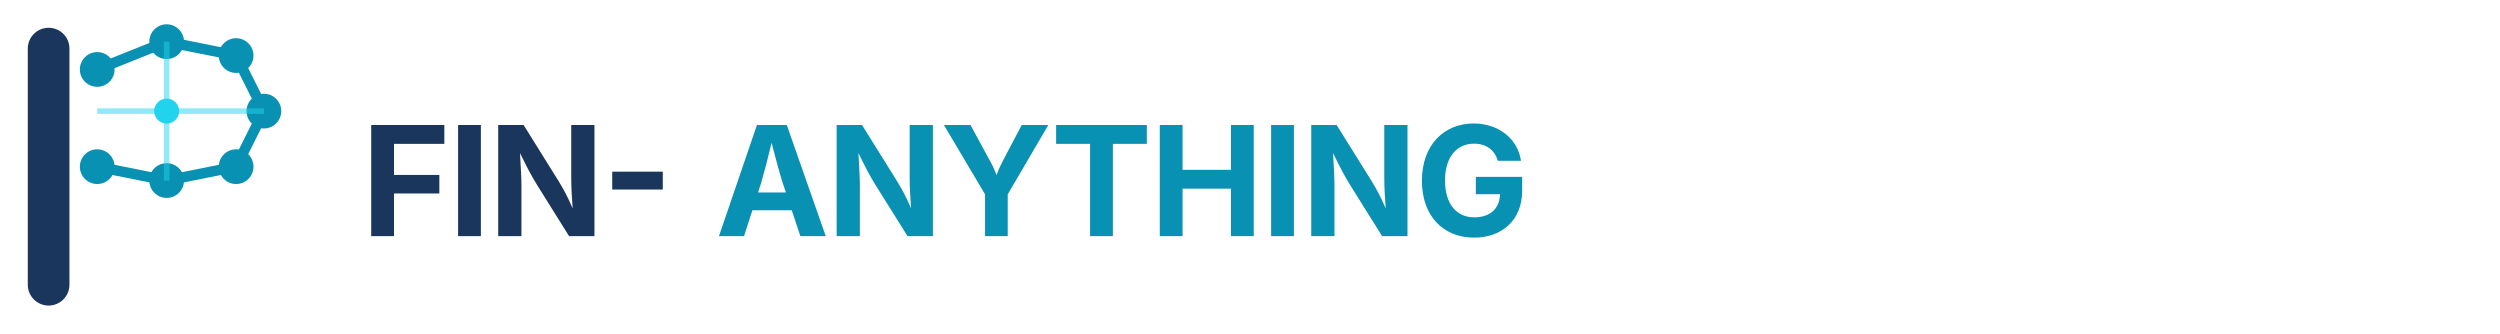
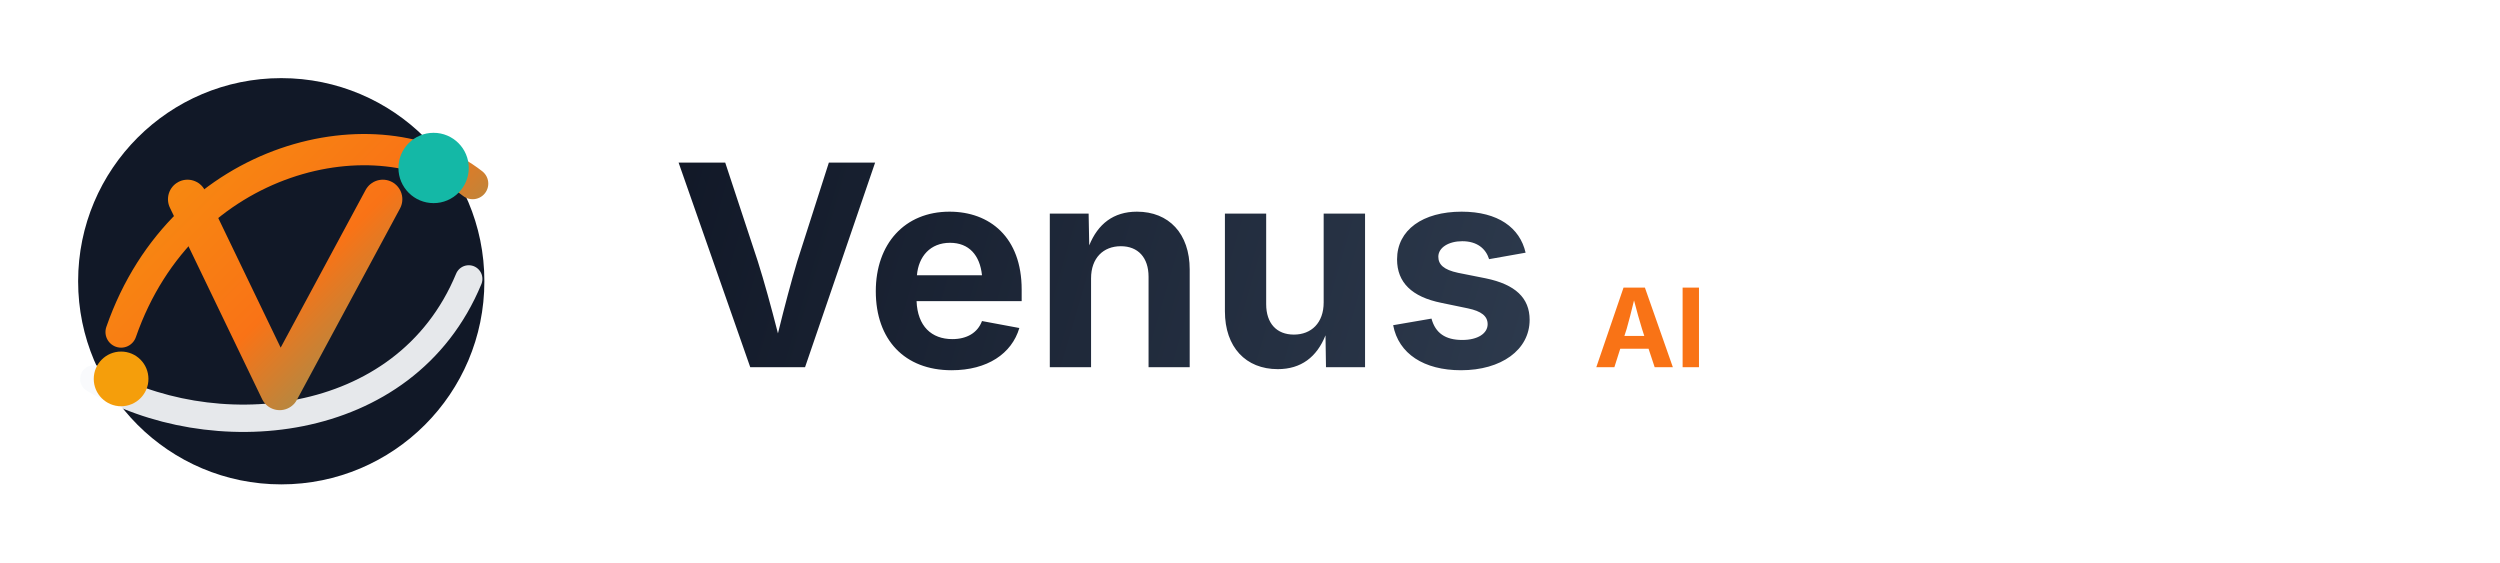
- <svg xmlns="http://www.w3.org/2000/svg" viewBox="0 0 360 48" fill="none">
-   <g>
-     <rect x="4" y="4" width="6" height="40" rx="3" fill="#1a365d" />
-     <circle cx="14" cy="10" r="2.5" fill="#0891b2" />
-     <circle cx="24" cy="6" r="2.5" fill="#0891b2" />
-     <circle cx="34" cy="8" r="2.5" fill="#0891b2" />
-     <circle cx="38" cy="16" r="2.5" fill="#0891b2" />
-     <circle cx="34" cy="24" r="2.5" fill="#0891b2" />
-     <circle cx="24" cy="26" r="2.5" fill="#0891b2" />
-     <circle cx="14" cy="24" r="2.5" fill="#0891b2" />
-     <path d="M14 10 L24 6 L34 8 L38 16 L34 24 L24 26 L14 24" stroke="#0891b2" stroke-width="1.5" fill="none" stroke-linejoin="round" />
-     <line x1="24" y1="6" x2="24" y2="26" stroke="#22d3ee" stroke-width="0.8" opacity="0.5" />
-     <line x1="14" y1="16" x2="38" y2="16" stroke="#22d3ee" stroke-width="0.8" opacity="0.5" />
-     <circle cx="24" cy="16" r="1.8" fill="#22d3ee" />
+ <svg xmlns="http://www.w3.org/2000/svg" viewBox="0 0 320 72" role="img" aria-labelledby="title desc">
+   <defs>
+     <linearGradient id="venus-mark" x1="8" y1="8" x2="64" y2="64" gradientUnits="userSpaceOnUse">
+       <stop stop-color="#f59e0b" />
+       <stop offset="0.52" stop-color="#f97316" />
+       <stop offset="1" stop-color="#14b8a6" />
+     </linearGradient>
+     <linearGradient id="venus-text" x1="86" y1="17" x2="220" y2="56" gradientUnits="userSpaceOnUse">
+       <stop stop-color="#111827" />
+       <stop offset="1" stop-color="#334155" />
+     </linearGradient>
+   </defs>
+   <g fill="none">
+     <circle cx="36" cy="36" r="26" fill="#111827" />
+     <path d="M15.5 42.5C23.5 19.5 48.6 14.2 60.5 23.5" stroke="url(#venus-mark)" stroke-width="4" stroke-linecap="round" />
+     <path d="M12 48.5c14.8 8.8 39.8 7 48-12.8" stroke="#f8fafc" stroke-width="3.5" stroke-linecap="round" opacity=".92" />
+     <path d="M24 25.5 35.8 50 49 25.5" stroke="url(#venus-mark)" stroke-width="5" stroke-linecap="round" stroke-linejoin="round" />
+     <circle cx="55.5" cy="21.5" r="4.5" fill="#14b8a6" />
+     <circle cx="15.5" cy="48.5" r="3.5" fill="#f59e0b" />
  </g>
-   <text x="52" y="34" font-family="Inter, system-ui, sans-serif" font-weight="700" font-size="22" fill="#1a365d" letter-spacing="-0.4">FIN-</text>
-   <text x="103" y="34" font-family="Inter, system-ui, sans-serif" font-weight="700" font-size="22" fill="#0891b2" letter-spacing="-0.4">ANYTHING</text>
+   <text x="86" y="47" fill="url(#venus-text)" font-family="Inter, system-ui, -apple-system, BlinkMacSystemFont, Segoe UI, sans-serif" font-size="36" font-weight="750" letter-spacing="0">Venus</text>
+   <text x="204" y="47" fill="#f97316" font-family="Inter, system-ui, -apple-system, BlinkMacSystemFont, Segoe UI, sans-serif" font-size="14" font-weight="700" letter-spacing="0">AI</text>
</svg>
